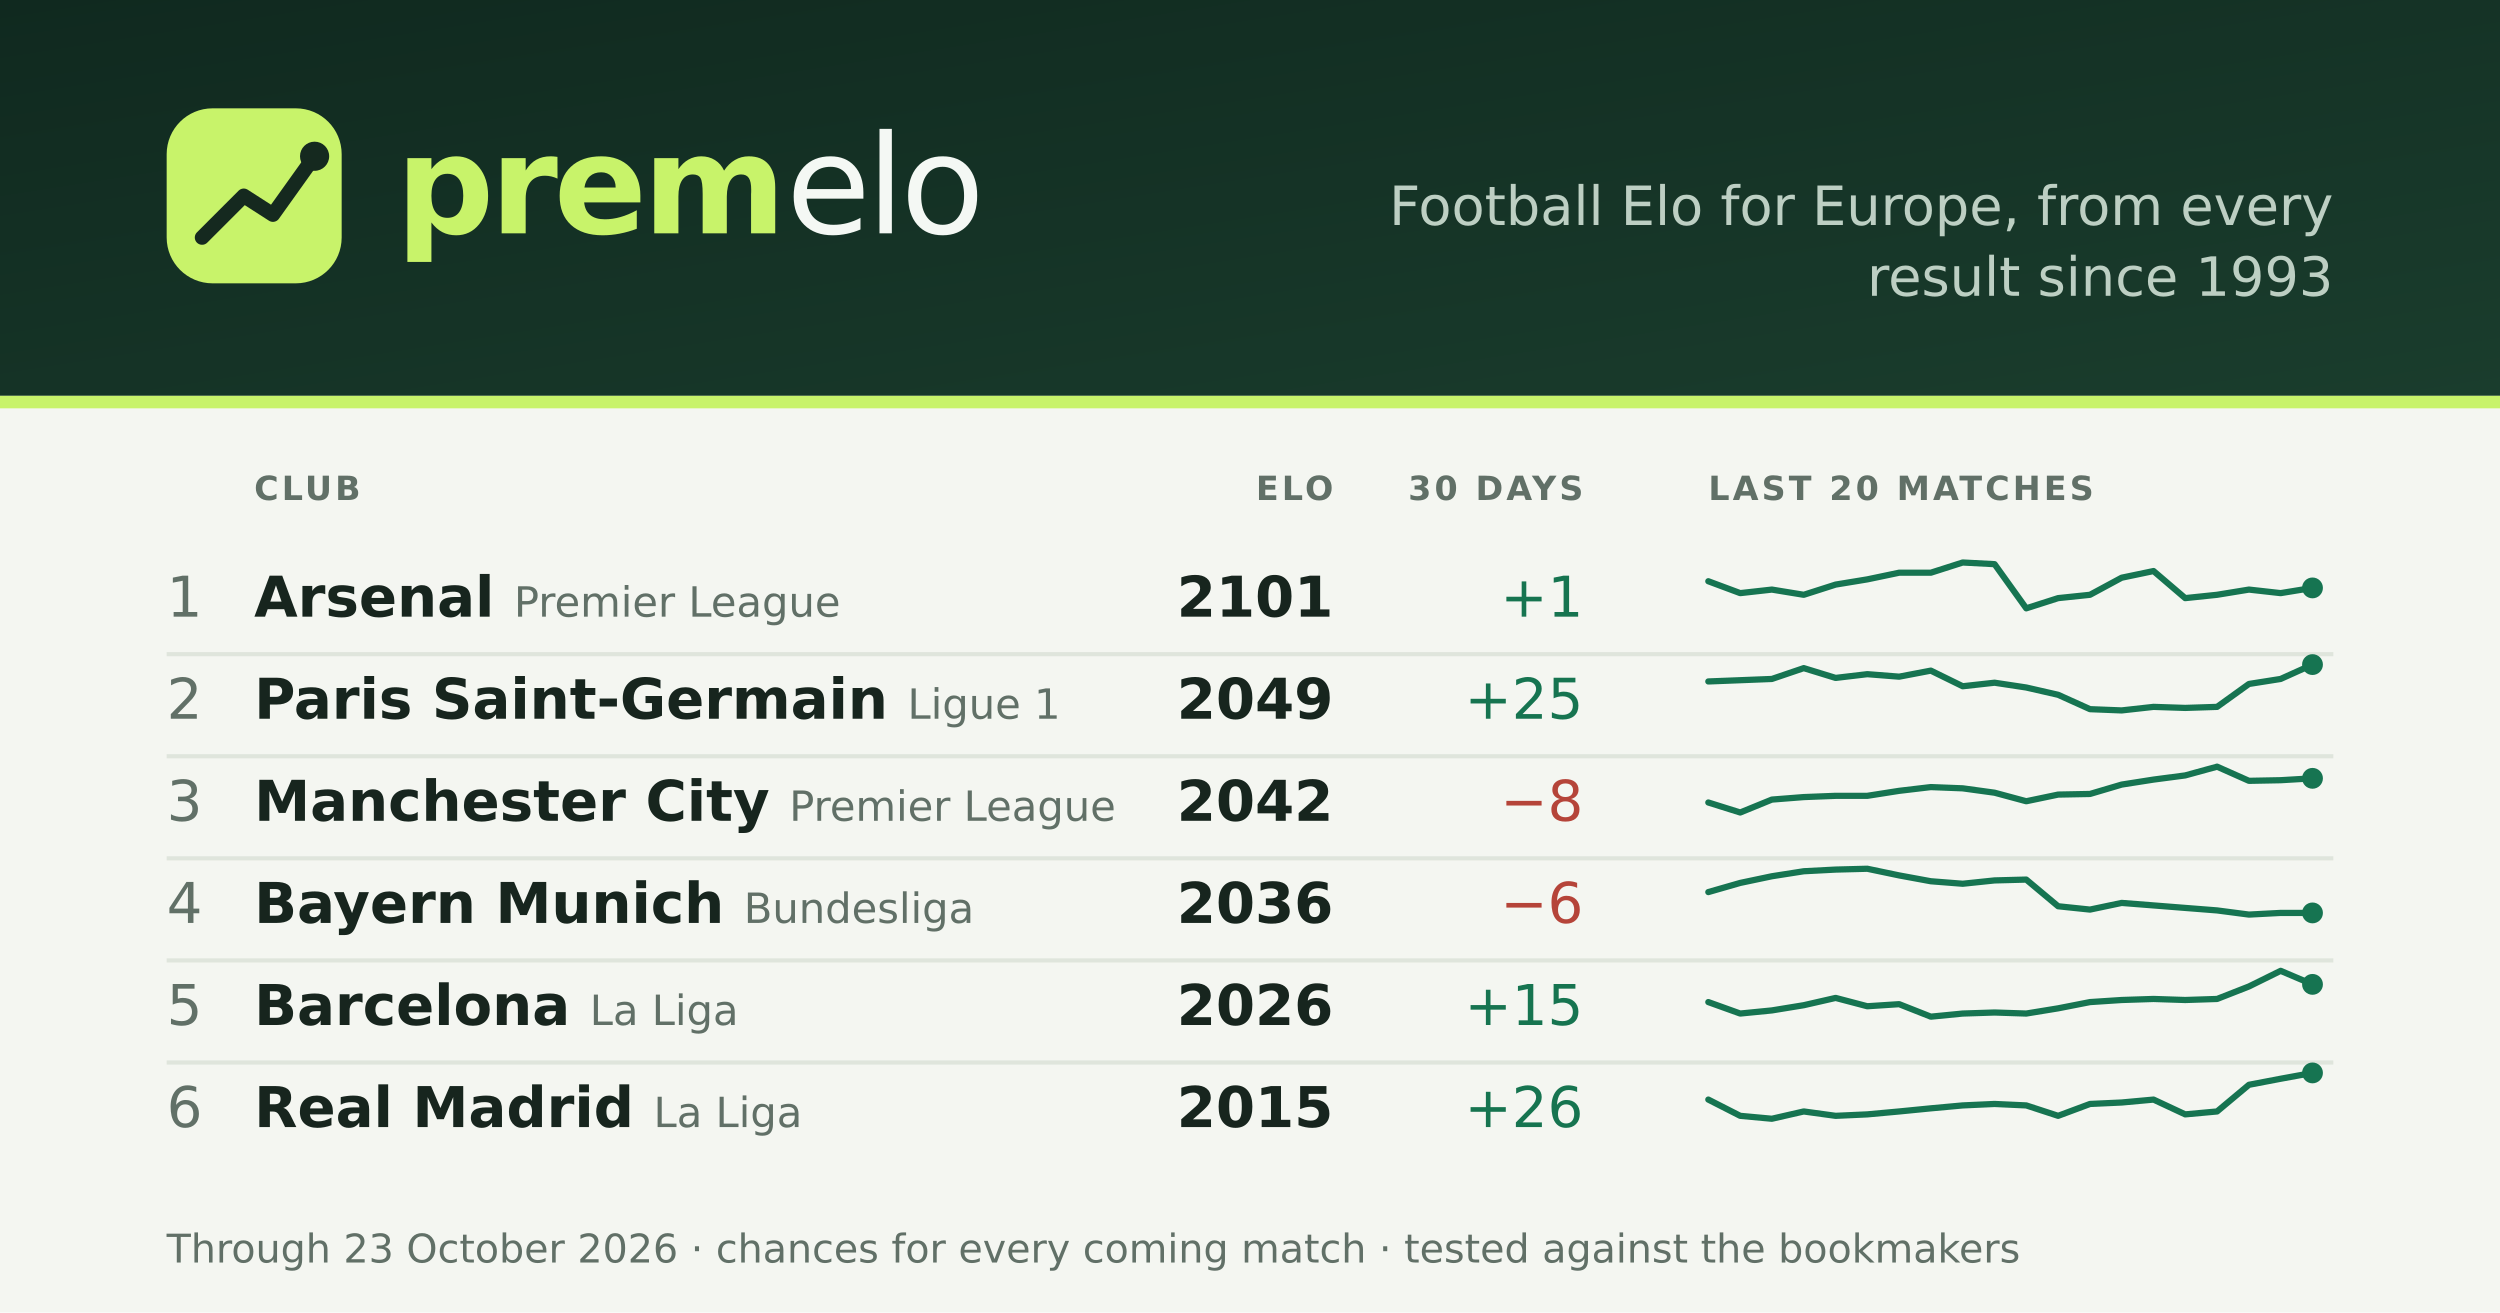
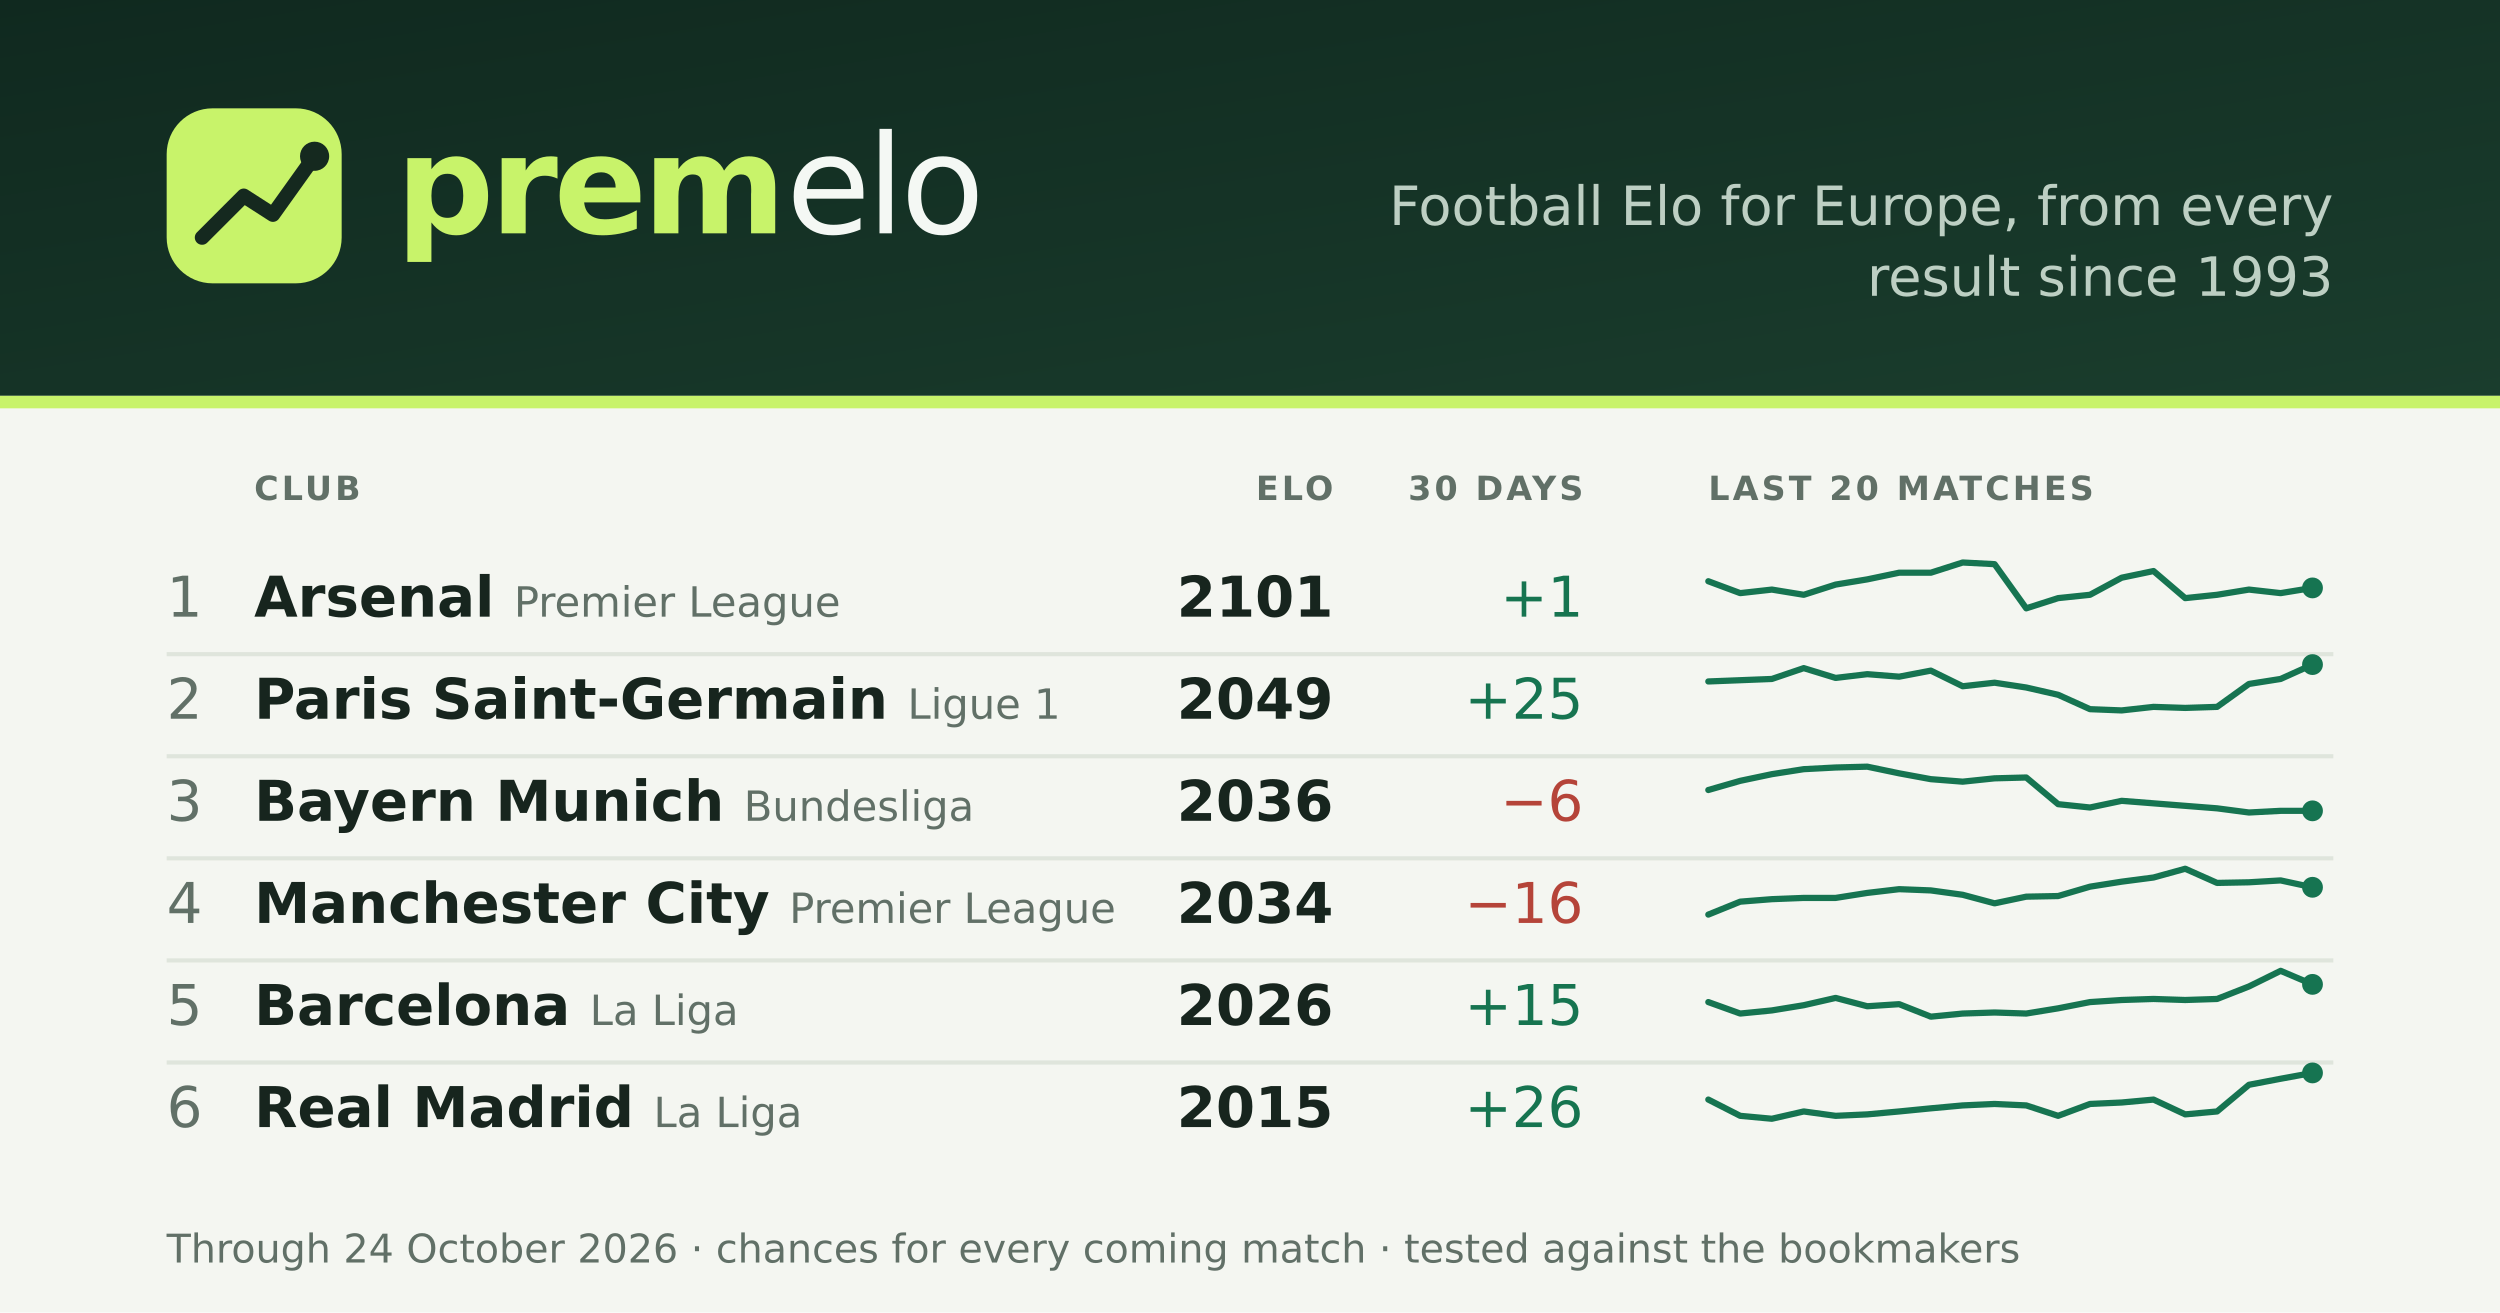
<svg xmlns="http://www.w3.org/2000/svg" width="1200" height="630" viewBox="0 0 1200 630" font-family="DejaVu Sans, sans-serif">
  <defs>
    <linearGradient id="hd" x1="0" y1="0" x2="1" y2="1">
      <stop offset="0" stop-color="#10291f" />
      <stop offset="1" stop-color="#1a3d2d" />
    </linearGradient>
  </defs>
  <rect width="1200" height="630" fill="#f4f6f1" />
  <rect width="1200" height="190" fill="url(#hd)" />
  <rect y="190" width="1200" height="6" fill="#c8f36a" />
  <rect x="80" y="52" width="84" height="84" rx="22" fill="#c8f36a" />
  <path d="M97 114L117 94L131 103L151 75" fill="none" stroke="#15291f" stroke-width="7" stroke-linecap="round" stroke-linejoin="round" />
  <circle cx="151" cy="75" r="7" fill="#15291f" />
  <text x="190" y="112" font-size="66" fill="#f4f8f4" letter-spacing="-2">
    <tspan fill="#c8f36a" font-weight="bold">prem</tspan>elo</text>
  <text x="1120" y="108" font-size="26" fill="#bdcfc3" text-anchor="end">Football Elo for Europe, from every</text>
  <text x="1120" y="142" font-size="26" fill="#bdcfc3" text-anchor="end">result since 1993</text>
  <g font-size="16" fill="#617067" font-weight="bold" letter-spacing="1.5">
    <text x="122" y="240">CLUB</text>
    <text x="640" y="240" text-anchor="end">ELO</text>
    <text x="760" y="240" text-anchor="end">30 DAYS</text>
    <text x="820" y="240">LAST 20 MATCHES</text>
  </g>
  <g font-size="27">
    <text x="80" y="296" fill="#617067">1</text>
    <text x="122" y="296" fill="#17251e" font-weight="600">Arsenal <tspan fill="#617067" font-size="20" font-weight="normal">Premier League</tspan>
    </text>
    <text x="640" y="296" fill="#17251e" font-weight="bold" text-anchor="end">2101</text>
    <text x="760" y="296" fill="#167450" text-anchor="end">+1</text>
    <polyline points="820.0,279.0 835.3,284.7 850.5,283.0 865.8,285.5 881.1,280.6 896.3,278.1 911.6,274.9 926.8,274.9 942.1,270.0 957.4,270.8 972.6,292.0 987.9,287.1 1003.2,285.5 1018.4,277.3 1033.7,274.1 1048.9,287.1 1064.2,285.5 1079.5,283.0 1094.7,284.7 1110.0,282.2" fill="none" stroke="#167451" stroke-width="3" stroke-linejoin="round" stroke-linecap="round" />
    <circle cx="1110.0" cy="282.2" r="5" fill="#167451" />
    <line x1="80" x2="1120" y1="314" y2="314" stroke="#dfe5dc" stroke-width="2" />
    <text x="80" y="345" fill="#617067">2</text>
    <text x="122" y="345" fill="#17251e" font-weight="600">Paris Saint-Germain <tspan fill="#617067" font-size="20" font-weight="normal">Ligue 1</tspan>
    </text>
    <text x="640" y="345" fill="#17251e" font-weight="bold" text-anchor="end">2049</text>
    <text x="760" y="345" fill="#167450" text-anchor="end">+25</text>
    <polyline points="820.0,327.1 835.3,326.5 850.5,325.9 865.8,320.7 881.1,325.4 896.3,323.6 911.6,324.8 926.8,321.9 942.1,329.4 957.4,327.7 972.6,330.0 987.9,333.5 1003.2,340.4 1018.4,341.0 1033.7,339.3 1048.9,339.8 1064.2,339.3 1079.5,328.3 1094.7,325.9 1110.0,319.0" fill="none" stroke="#167451" stroke-width="3" stroke-linejoin="round" stroke-linecap="round" />
    <circle cx="1110.0" cy="319.0" r="5" fill="#167451" />
    <line x1="80" x2="1120" y1="363" y2="363" stroke="#dfe5dc" stroke-width="2" />
    <text x="80" y="394" fill="#617067">3</text>
-     <text x="122" y="394" fill="#17251e" font-weight="600">Manchester City <tspan fill="#617067" font-size="20" font-weight="normal">Premier League</tspan>
+     <text x="122" y="394" fill="#17251e" font-weight="600">Bayern Munich <tspan fill="#617067" font-size="20" font-weight="normal">Bundesliga</tspan>
    </text>
-     <text x="640" y="394" fill="#17251e" font-weight="bold" text-anchor="end">2042</text>
-     <text x="760" y="394" fill="#b54439" text-anchor="end">−8</text>
-     <polyline points="820.0,385.2 835.3,390.0 850.5,383.8 865.8,382.6 881.1,382.0 896.3,382.0 911.6,379.6 926.8,377.8 942.1,378.4 957.4,380.5 972.6,384.6 987.9,381.4 1003.2,381.1 1018.4,376.6 1033.7,374.2 1048.9,372.2 1064.2,368.0 1079.5,374.8 1094.7,374.5 1110.0,373.6" fill="none" stroke="#167451" stroke-width="3" stroke-linejoin="round" stroke-linecap="round" />
-     <circle cx="1110.0" cy="373.6" r="5" fill="#167451" />
+     <text x="640" y="394" fill="#17251e" font-weight="bold" text-anchor="end">2036</text>
+     <text x="760" y="394" fill="#b54439" text-anchor="end">−6</text>
+     <polyline points="820.0,379.2 835.3,374.8 850.5,371.6 865.8,369.2 881.1,368.4 896.3,368.0 911.6,371.2 926.8,374.0 942.1,375.2 957.4,373.6 972.6,373.2 987.9,386.0 1003.2,387.6 1018.4,384.4 1033.7,385.6 1048.9,386.8 1064.2,388.0 1079.5,390.0 1094.7,389.2 1110.0,389.2" fill="none" stroke="#167451" stroke-width="3" stroke-linejoin="round" stroke-linecap="round" />
+     <circle cx="1110.0" cy="389.2" r="5" fill="#167451" />
    <line x1="80" x2="1120" y1="412" y2="412" stroke="#dfe5dc" stroke-width="2" />
    <text x="80" y="443" fill="#617067">4</text>
-     <text x="122" y="443" fill="#17251e" font-weight="600">Bayern Munich <tspan fill="#617067" font-size="20" font-weight="normal">Bundesliga</tspan>
+     <text x="122" y="443" fill="#17251e" font-weight="600">Manchester City <tspan fill="#617067" font-size="20" font-weight="normal">Premier League</tspan>
    </text>
-     <text x="640" y="443" fill="#17251e" font-weight="bold" text-anchor="end">2036</text>
-     <text x="760" y="443" fill="#b54439" text-anchor="end">−6</text>
-     <polyline points="820.0,428.2 835.3,423.8 850.5,420.6 865.8,418.2 881.1,417.4 896.3,417.0 911.6,420.2 926.8,423.0 942.1,424.2 957.4,422.6 972.6,422.2 987.9,435.0 1003.2,436.6 1018.4,433.4 1033.7,434.6 1048.9,435.8 1064.2,437.0 1079.5,439.0 1094.7,438.2 1110.0,438.2" fill="none" stroke="#167451" stroke-width="3" stroke-linejoin="round" stroke-linecap="round" />
-     <circle cx="1110.0" cy="438.2" r="5" fill="#167451" />
+     <text x="640" y="443" fill="#17251e" font-weight="bold" text-anchor="end">2034</text>
+     <text x="760" y="443" fill="#b54439" text-anchor="end">−16</text>
+     <polyline points="820.0,439.0 835.3,432.8 850.5,431.6 865.8,431.0 881.1,431.0 896.3,428.6 911.6,426.8 926.8,427.4 942.1,429.5 957.4,433.6 972.6,430.4 987.9,430.1 1003.2,425.6 1018.4,423.2 1033.7,421.2 1048.9,417.0 1064.2,423.8 1079.5,423.5 1094.7,422.6 1110.0,425.9" fill="none" stroke="#167451" stroke-width="3" stroke-linejoin="round" stroke-linecap="round" />
+     <circle cx="1110.0" cy="425.9" r="5" fill="#167451" />
    <line x1="80" x2="1120" y1="461" y2="461" stroke="#dfe5dc" stroke-width="2" />
    <text x="80" y="492" fill="#617067">5</text>
    <text x="122" y="492" fill="#17251e" font-weight="600">Barcelona <tspan fill="#617067" font-size="20" font-weight="normal">La Liga</tspan>
    </text>
    <text x="640" y="492" fill="#17251e" font-weight="bold" text-anchor="end">2026</text>
    <text x="760" y="492" fill="#167450" text-anchor="end">+15</text>
    <polyline points="820.0,481.0 835.3,486.5 850.5,485.0 865.8,482.5 881.1,479.0 896.3,483.0 911.6,482.0 926.8,488.0 942.1,486.5 957.4,486.0 972.6,486.5 987.9,484.0 1003.2,481.0 1018.4,480.0 1033.7,479.5 1048.9,480.0 1064.2,479.5 1079.5,473.5 1094.7,466.0 1110.0,472.5" fill="none" stroke="#167451" stroke-width="3" stroke-linejoin="round" stroke-linecap="round" />
    <circle cx="1110.0" cy="472.5" r="5" fill="#167451" />
    <line x1="80" x2="1120" y1="510" y2="510" stroke="#dfe5dc" stroke-width="2" />
    <text x="80" y="541" fill="#617067">6</text>
    <text x="122" y="541" fill="#17251e" font-weight="600">Real Madrid <tspan fill="#617067" font-size="20" font-weight="normal">La Liga</tspan>
    </text>
    <text x="640" y="541" fill="#17251e" font-weight="bold" text-anchor="end">2015</text>
    <text x="760" y="541" fill="#167450" text-anchor="end">+26</text>
    <polyline points="820.0,527.8 835.3,535.6 850.5,537.0 865.8,533.5 881.1,535.6 896.3,534.9 911.6,533.5 926.8,532.0 942.1,530.6 957.4,529.9 972.6,530.6 987.9,535.6 1003.2,529.9 1018.4,529.2 1033.7,527.8 1048.9,534.9 1064.2,533.5 1079.5,520.7 1094.7,517.8 1110.0,515.0" fill="none" stroke="#167451" stroke-width="3" stroke-linejoin="round" stroke-linecap="round" />
    <circle cx="1110.0" cy="515.0" r="5" fill="#167451" />
  </g>
-   <text x="80" y="606" font-size="19" fill="#617067">Through 23 October 2026 · chances for every coming match · tested against the bookmakers</text>
+   <text x="80" y="606" font-size="19" fill="#617067">Through 24 October 2026 · chances for every coming match · tested against the bookmakers</text>
</svg>
